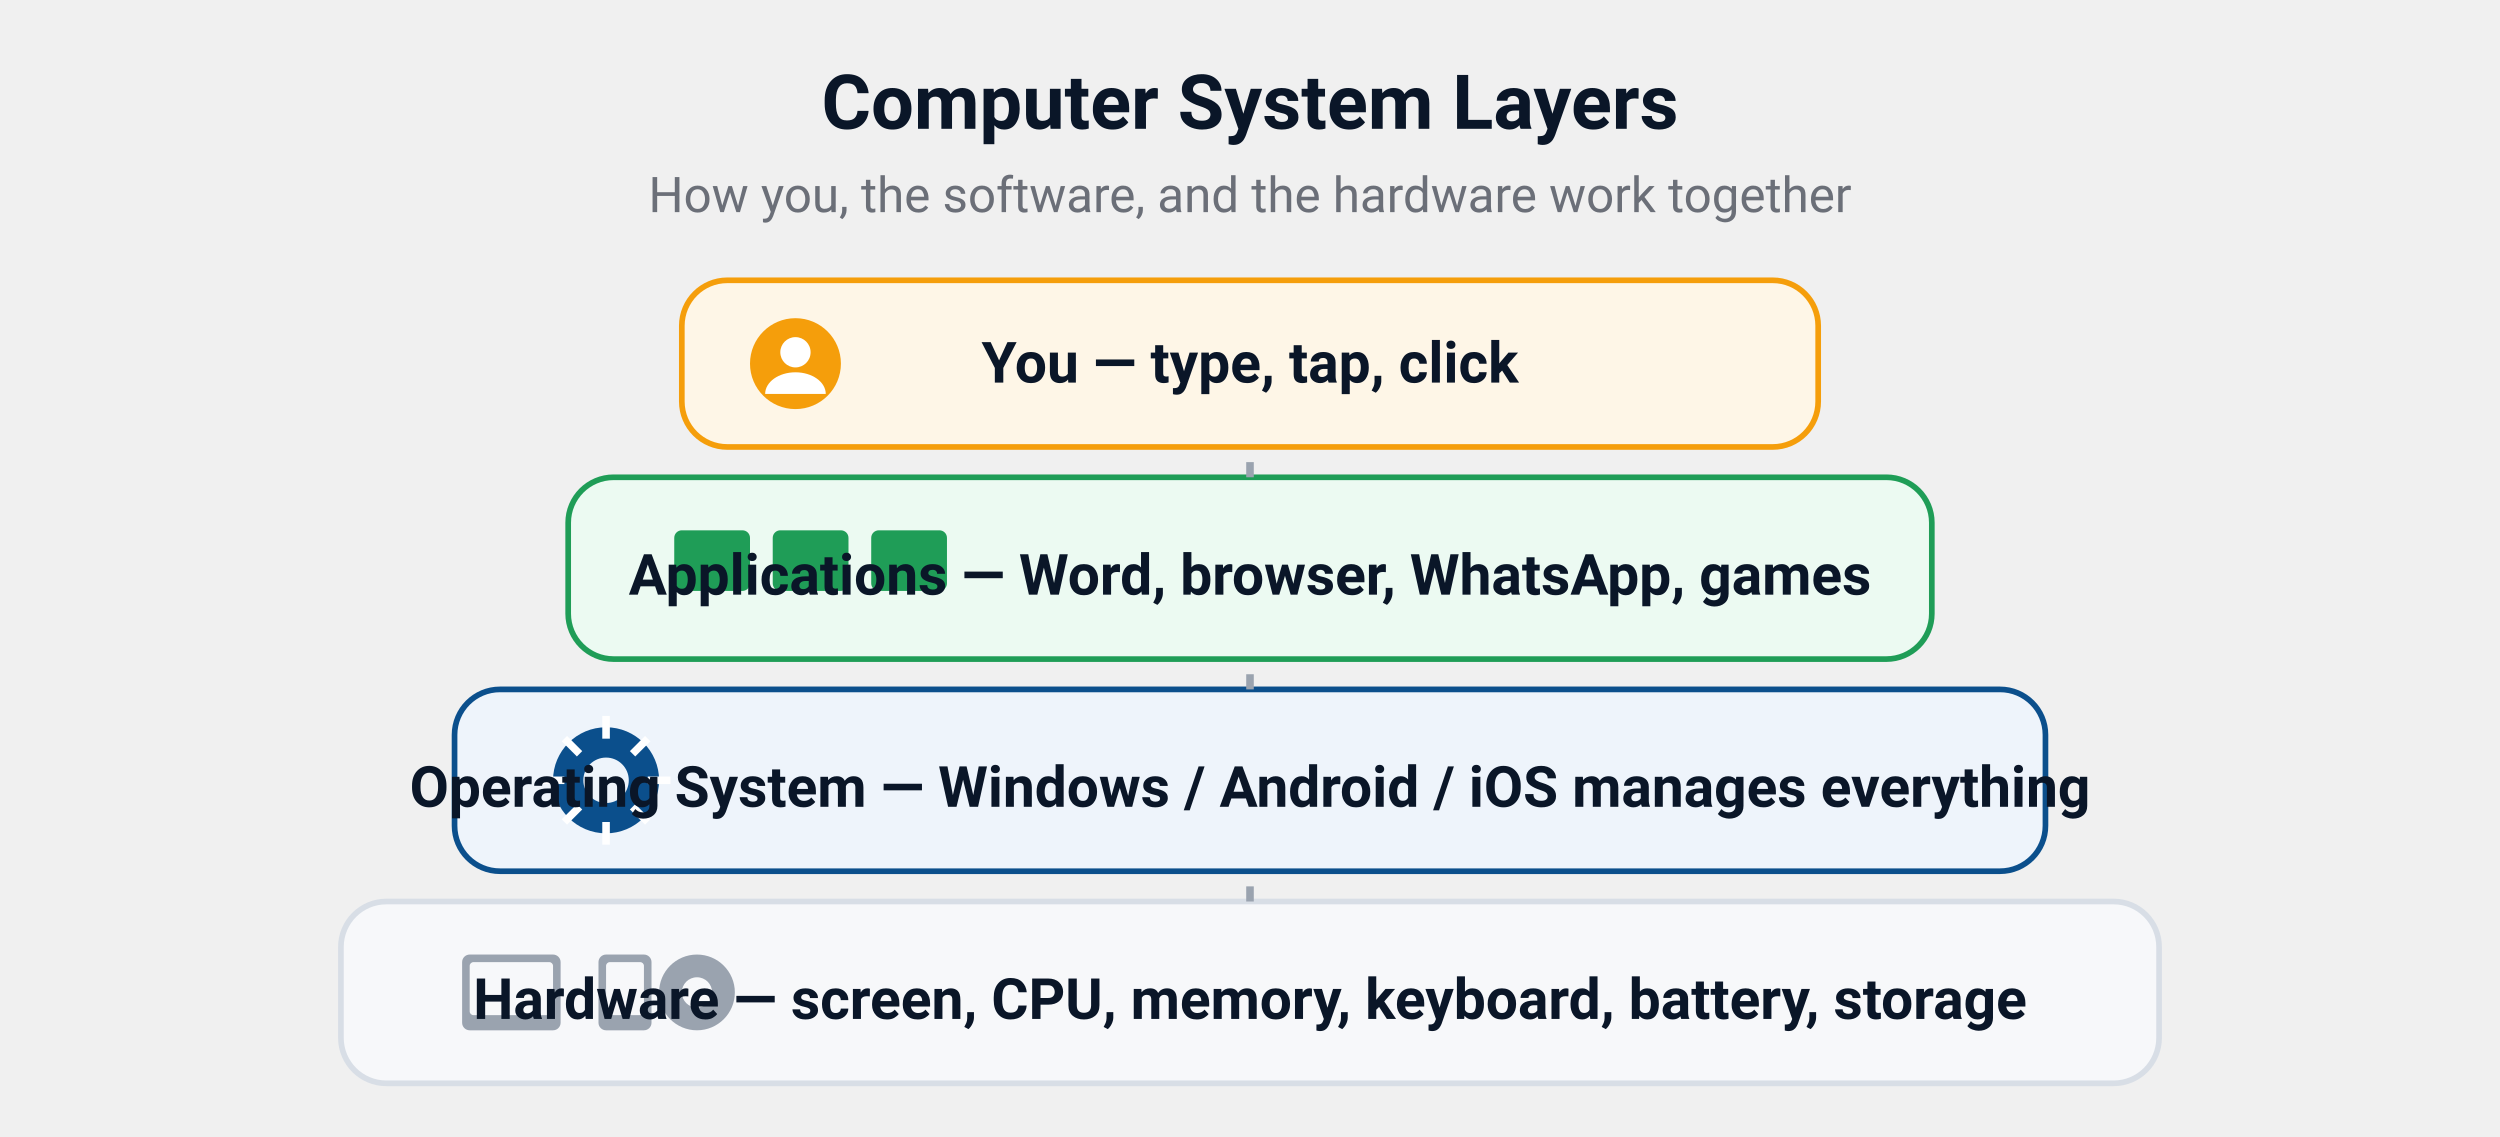
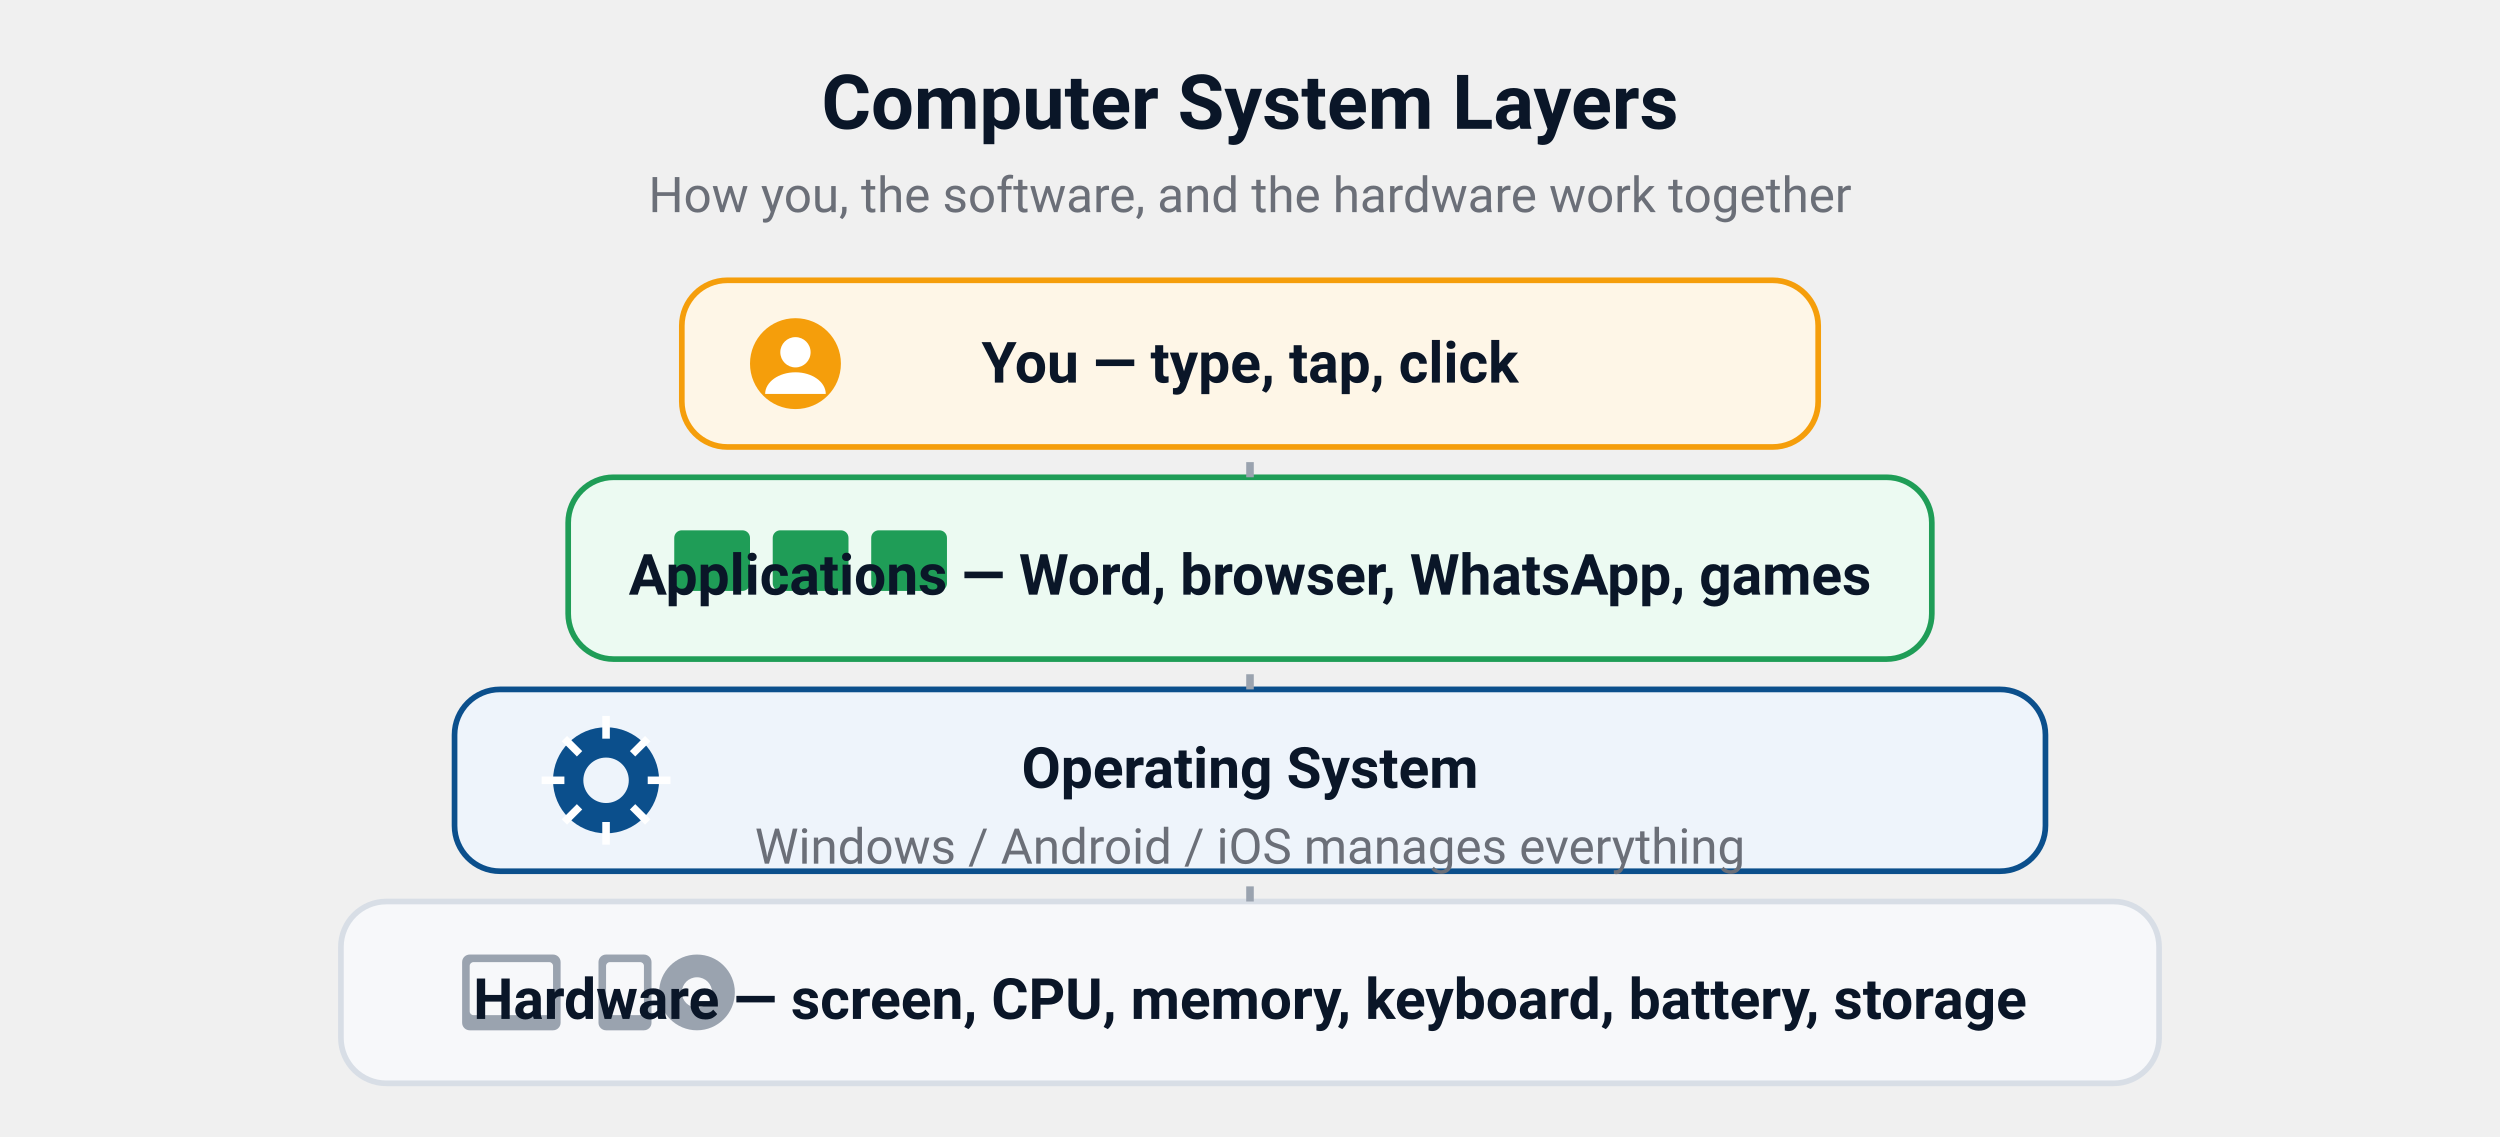
<svg xmlns="http://www.w3.org/2000/svg" viewBox="0 0 660 300" font-family="Segoe UI, Roboto, Helvetica, Arial, sans-serif" role="img" aria-label="Computer system layers: hardware at the bottom, operating system above it, applications next, and the user at the top.">
  <text x="330" y="34" text-anchor="middle" font-size="20" font-weight="700" fill="#0a1628">Computer System Layers</text>
  <text x="330" y="56" text-anchor="middle" font-size="13" fill="#6b6f78">How you, the software, and the hardware work together</text>
  <g>
    <rect x="180" y="74" width="300" height="44" rx="12" fill="#fef6e7" stroke="#f59e0b" stroke-width="1.5" />
    <circle cx="210" cy="96" r="12" fill="#f59e0b" />
    <circle cx="210" cy="93" r="4" fill="#ffffff" />
    <path d="M202 104 a7 5 0 0 1 16 0 z" fill="#ffffff" />
    <text x="330" y="101" text-anchor="middle" font-size="15" font-weight="700" fill="#0a1628">You — type, tap, click</text>
  </g>
  <g>
    <rect x="150" y="126" width="360" height="48" rx="12" fill="#ecfaf2" stroke="#1f9d57" stroke-width="1.5" />
    <rect x="178" y="140" width="20" height="16" rx="2" fill="#1f9d57" />
    <rect x="204" y="140" width="20" height="16" rx="2" fill="#1f9d57" />
    <rect x="230" y="140" width="20" height="16" rx="2" fill="#1f9d57" />
    <text x="330" y="157" text-anchor="middle" font-size="15" font-weight="700" fill="#0a1628">Applications — Word, browser, WhatsApp, games</text>
  </g>
  <g>
    <rect x="120" y="182" width="420" height="48" rx="12" fill="#eef4fb" stroke="#0b4f8c" stroke-width="1.5" />
    <circle cx="160" cy="206" r="14" fill="#0b4f8c" />
    <circle cx="160" cy="206" r="6" fill="#eef4fb" />
    <path d="M160 189 v6 M160 217 v6 M143 206 h6 M171 206 h6 M149 195 l4 4 M167 213 l4 4 M149 217 l4 -4 M167 199 l4 -4" stroke="#ffffff" stroke-width="2" />
-     <text x="330" y="213" text-anchor="middle" font-size="15" font-weight="700" fill="#0a1628">Operating System — Windows / Android / iOS manages everything</text>
+     <text x="330" y="208" text-anchor="middle" font-size="15" font-weight="700" fill="#0a1628">Operating System</text>
+     <text x="330" y="228" text-anchor="middle" font-size="13" fill="#6b6f78">Windows / Android / iOS manages everything</text>
  </g>
  <g>
    <rect x="90" y="238" width="480" height="48" rx="12" fill="#f7f8fa" stroke="#d8dee6" stroke-width="1.5" />
    <rect x="122" y="252" width="26" height="20" rx="2" fill="#9aa3af" />
    <rect x="124" y="254" width="22" height="14" rx="1" fill="#f7f8fa" />
    <rect x="158" y="252" width="14" height="20" rx="2" fill="#9aa3af" />
    <rect x="160" y="254" width="10" height="14" rx="1" fill="#f7f8fa" />
    <circle cx="184" cy="262" r="10" fill="#9aa3af" />
    <circle cx="184" cy="262" r="4" fill="#f7f8fa" />
    <text x="330" y="269" text-anchor="middle" font-size="15" font-weight="700" fill="#0a1628">Hardware — screen, CPU, memory, keyboard, battery, storage</text>
  </g>
  <g stroke="#9aa3af" stroke-width="2" stroke-dasharray="6 4" fill="none">
    <line x1="330" y1="122" x2="330" y2="126" />
    <line x1="330" y1="178" x2="330" y2="182" />
    <line x1="330" y1="234" x2="330" y2="238" />
  </g>
</svg>
